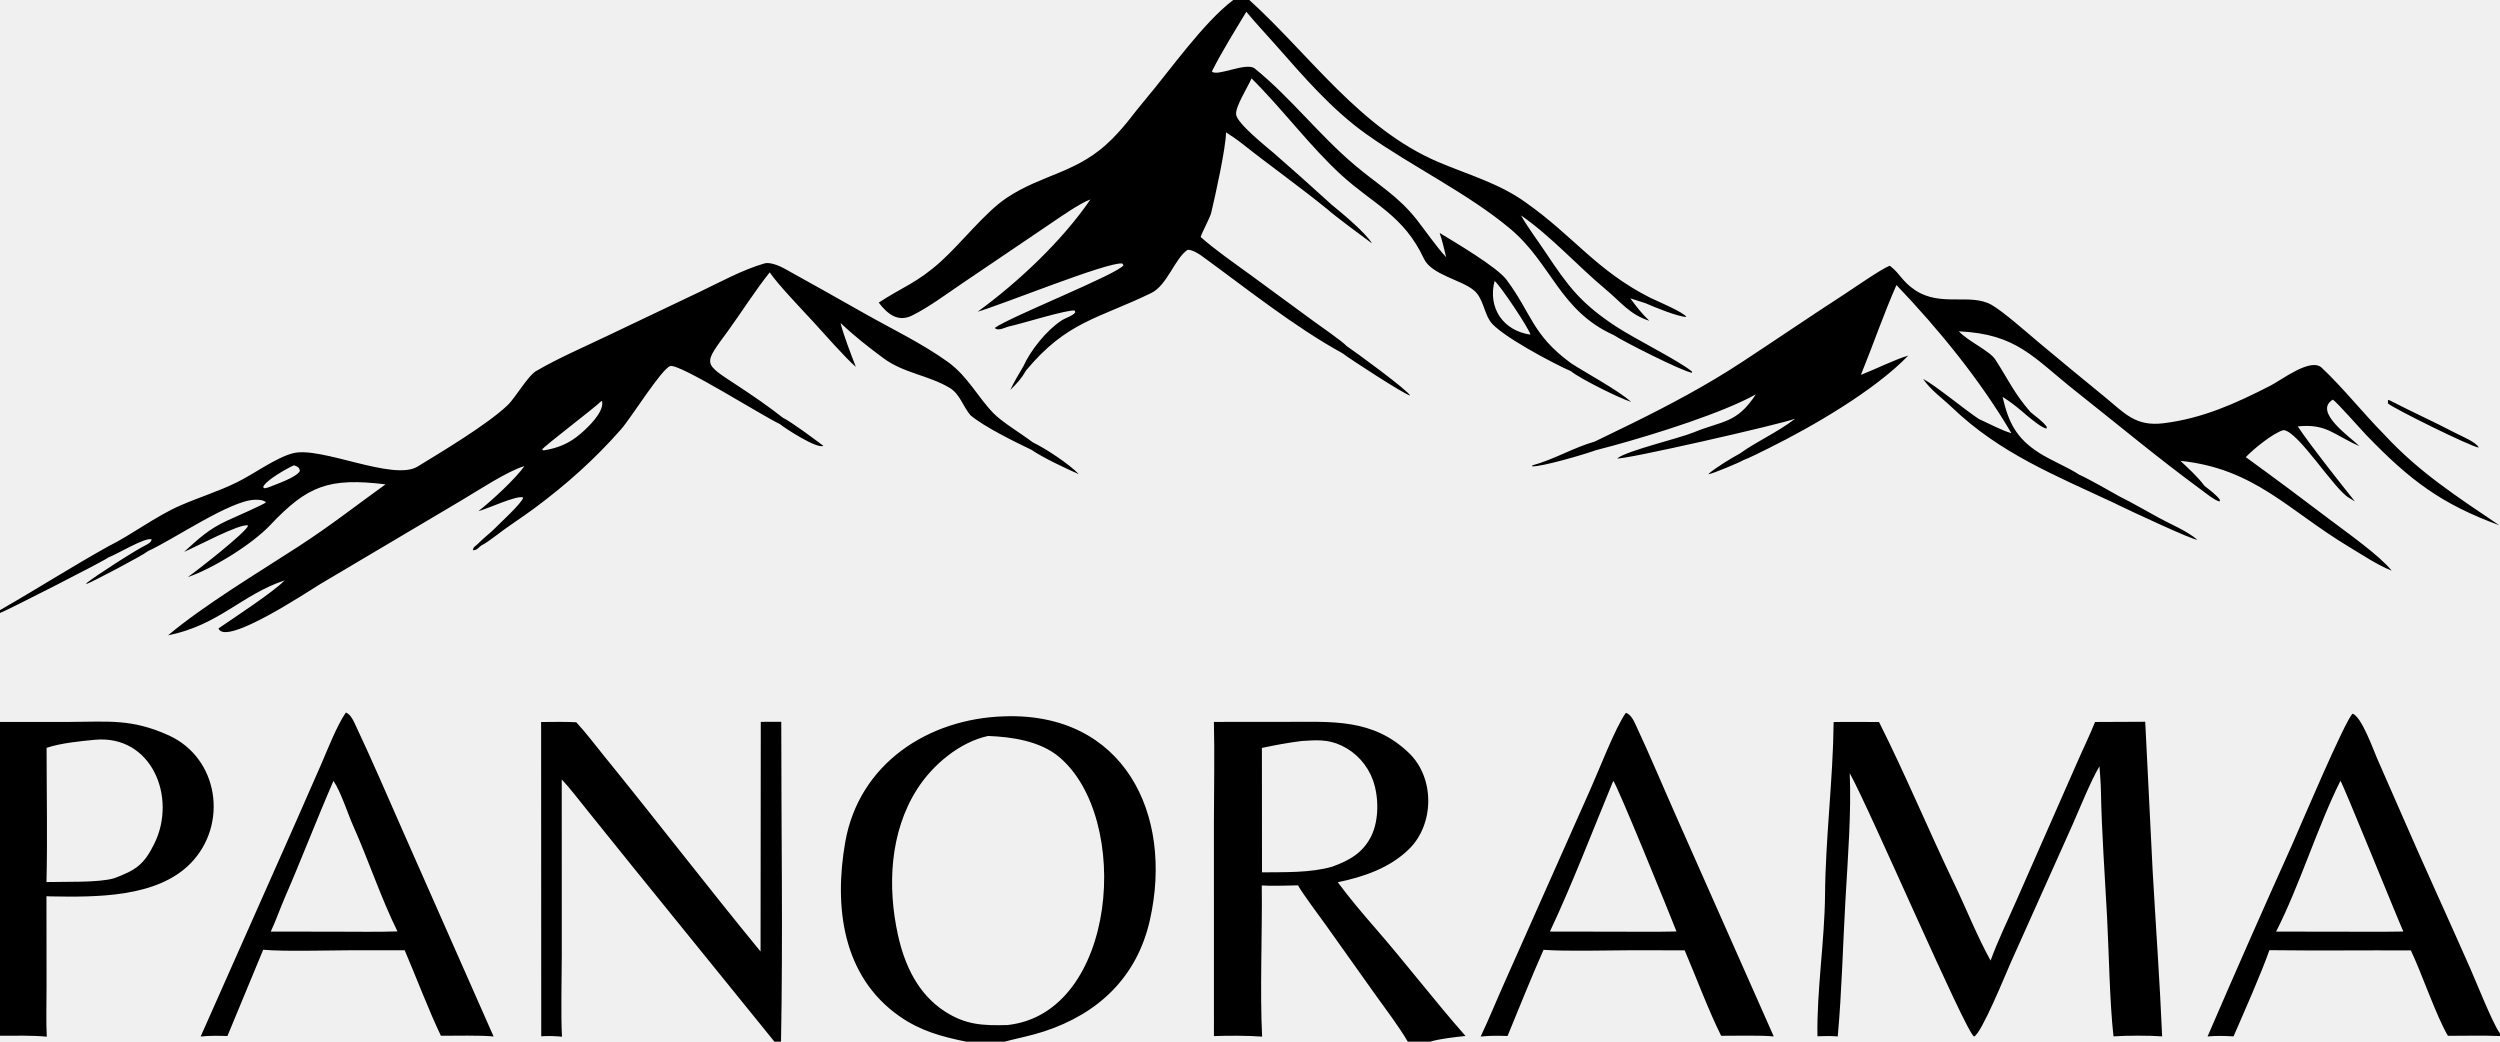
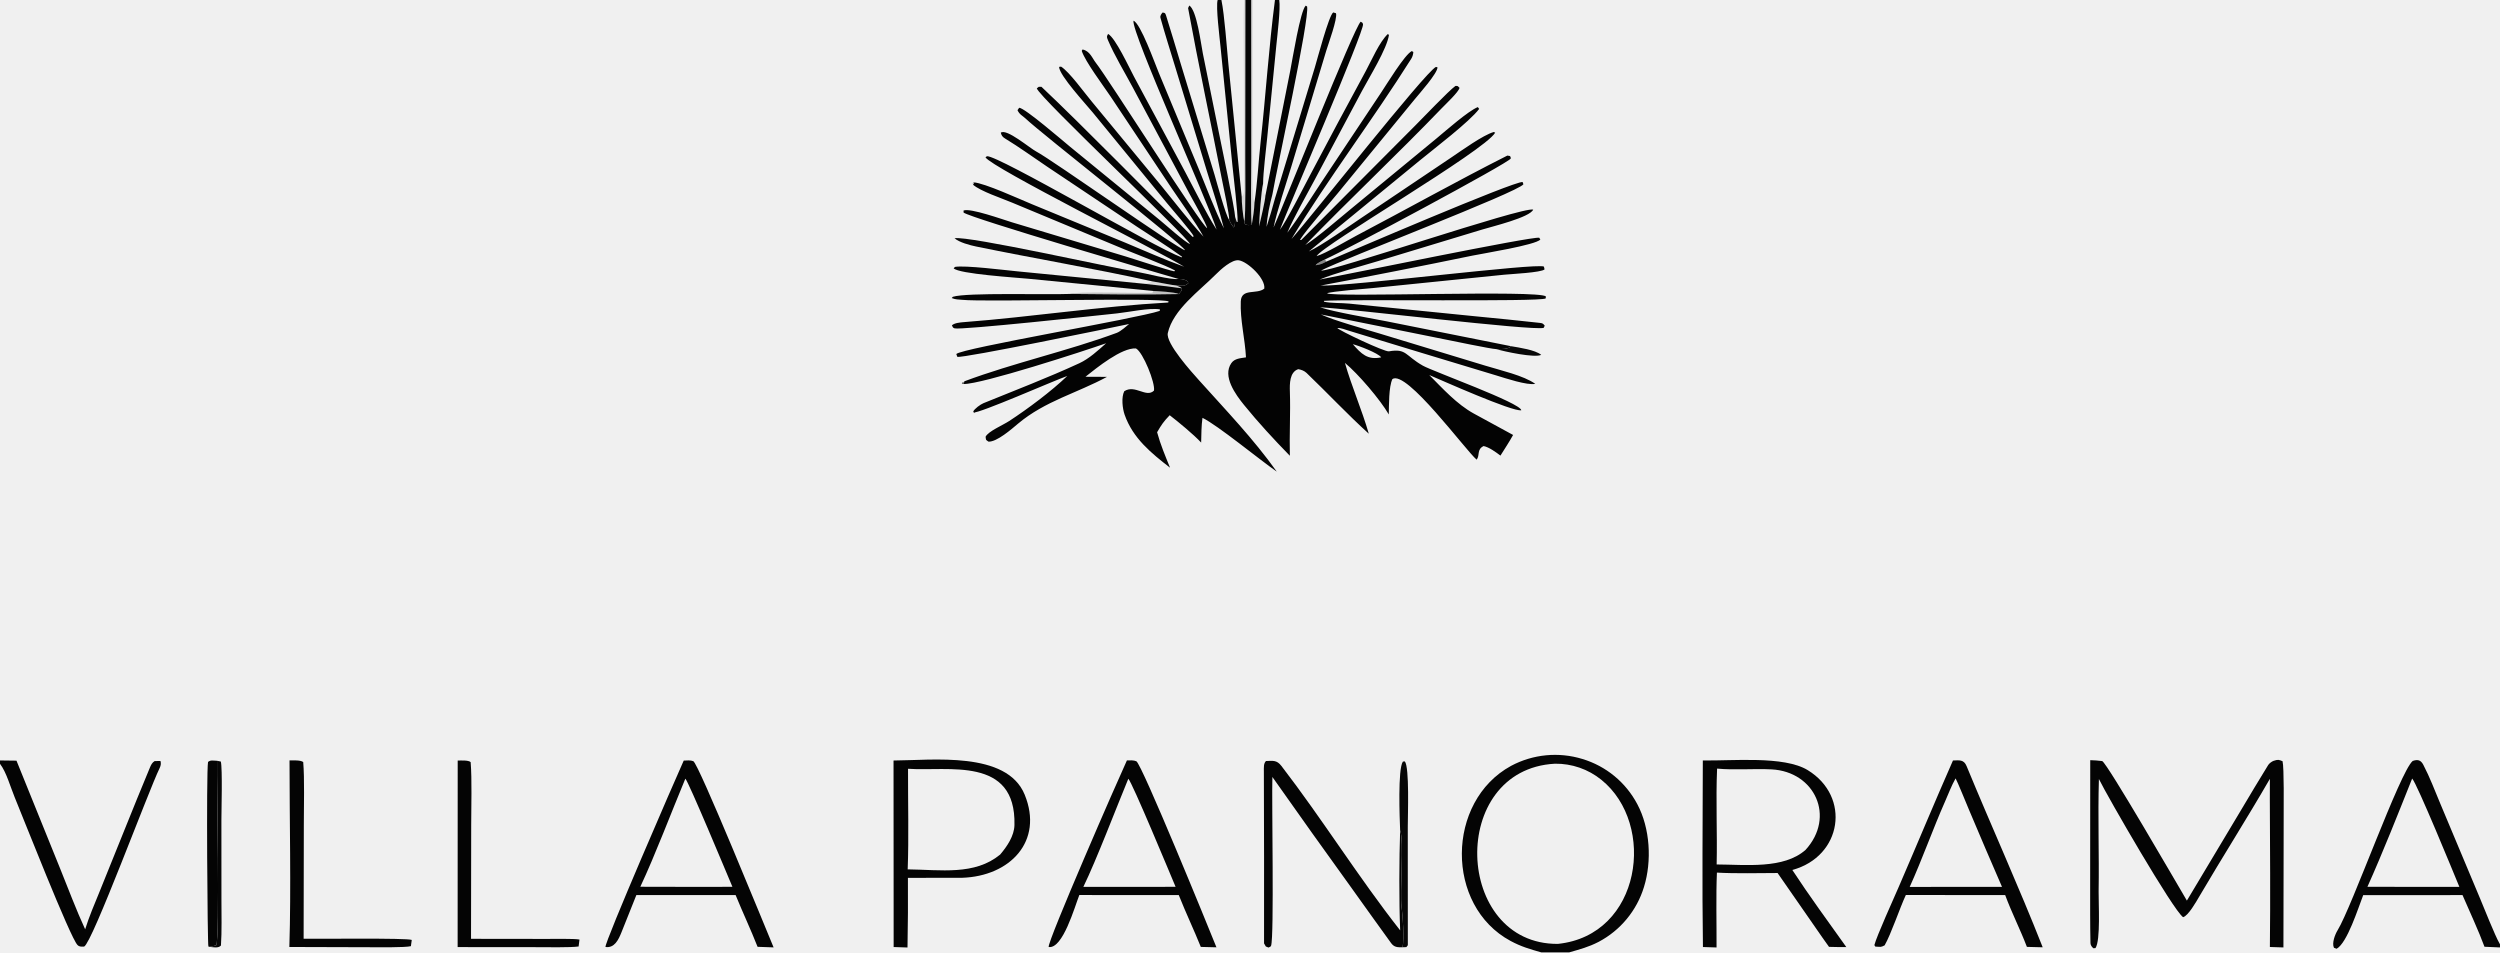
- <svg xmlns="http://www.w3.org/2000/svg" width="168" height="70" viewBox="0 0 168 70" fill="none">
-   <path d="M67.462 48.138C75.487 47.844 78.886 54.681 77.272 61.832C76.406 65.667 73.815 68.109 70.173 69.308C69.288 69.599 68.4 69.765 67.501 70H64.934C63.271 69.662 61.847 69.277 60.434 68.285C56.61 65.602 56.041 60.941 56.797 56.605C57.72 51.313 62.374 48.3 67.462 48.138ZM52.501 48.504C52.498 55.553 52.619 62.979 52.484 69.999H52.041L42.405 58.105L39.437 54.419C38.961 53.83 38.249 52.9 37.749 52.377L37.752 64.193C37.751 65.759 37.681 68.15 37.765 69.666C37.211 69.619 36.924 69.609 36.371 69.638L36.363 48.519C37.098 48.518 38.008 48.492 38.726 48.536C39.407 49.276 39.999 50.069 40.633 50.849C44.155 55.183 47.568 59.625 51.109 63.942L51.124 48.508L52.501 48.504ZM86.421 48.509C89.519 48.508 92.275 48.271 94.694 50.614C96.432 52.298 96.383 55.385 94.697 57.049C93.396 58.334 91.621 58.93 89.899 59.287C90.657 60.314 91.606 61.437 92.449 62.405C94.496 64.756 96.426 67.287 98.483 69.619C97.879 69.677 96.684 69.815 96.114 69.999H94.605C93.987 68.951 93.108 67.8 92.391 66.797L89.08 62.14C88.691 61.595 87.49 59.996 87.228 59.496C86.604 59.504 85.365 59.551 84.791 59.502C84.832 62.669 84.658 66.626 84.815 69.661C83.896 69.588 82.519 69.59 81.576 69.625L81.575 55.243C81.576 53.057 81.629 50.67 81.574 48.512L86.421 48.509ZM4.722 48.512C7.284 48.505 8.844 48.288 11.331 49.413C14.702 50.938 15.354 55.411 12.807 58.017C10.553 60.321 6.497 60.291 3.404 60.238C3.31 60.236 3.216 60.232 3.122 60.225L3.128 66.357C3.128 67.364 3.09 68.68 3.143 69.666C2.232 69.57 0.945 69.602 0 69.603V48.512H4.722ZM144.66 58.563C144.869 62.233 145.141 65.979 145.296 69.644C144.377 69.578 142.948 69.584 142.027 69.644C141.765 67.317 141.722 63.989 141.593 61.589C141.449 58.924 141.233 55.846 141.183 53.212C141.174 52.639 141.126 52.069 141.085 51.497C140.501 52.462 139.728 54.405 139.251 55.474L135.12 64.692C134.784 65.445 133.17 69.433 132.658 69.658C132.102 69.392 125.638 54.346 124.301 51.956C124.417 54.539 124.171 57.753 124.019 60.388C123.845 63.401 123.769 66.677 123.496 69.649C123.05 69.604 122.58 69.627 122.132 69.637C122.081 66.548 122.615 63.235 122.642 60.145C122.674 56.273 123.182 52.375 123.22 48.522C124.212 48.5 125.273 48.519 126.271 48.52C128.051 52.062 129.624 55.848 131.348 59.432C132.138 61.076 132.89 62.978 133.768 64.549C134.257 63.201 134.952 61.779 135.525 60.467L139.552 51.31C139.956 50.379 140.411 49.453 140.789 48.517L144.159 48.502L144.66 58.563ZM109.259 47.9C109.59 48.011 109.775 48.398 109.919 48.707C110.892 50.791 111.779 52.922 112.714 55.023L119.196 69.648C118.278 69.561 116.636 69.607 115.661 69.605C114.829 67.941 113.975 65.654 113.21 63.861L109.472 63.859C107.804 63.862 105.328 63.941 103.726 63.829C102.895 65.695 102.093 67.717 101.308 69.618C100.649 69.602 100.161 69.584 99.5 69.657C100.073 68.45 100.566 67.221 101.113 66.003L106.871 53.047C107.41 51.858 108.561 48.856 109.259 47.9ZM23.239 47.885C23.508 47.967 23.7 48.324 23.816 48.569C24.963 50.993 26.025 53.472 27.107 55.927L33.17 69.653C32.304 69.558 30.575 69.608 29.629 69.603C28.793 67.858 27.98 65.689 27.196 63.859H23.501C21.939 63.863 19.151 63.951 17.686 63.824L15.284 69.62C14.63 69.604 14.142 69.588 13.484 69.654L19.767 55.496L21.564 51.404C21.994 50.411 22.647 48.737 23.239 47.885ZM158.097 47.959C158.694 48.164 159.466 50.323 159.733 50.945L161.387 54.719C162.883 58.169 164.488 61.644 166.007 65.092C166.408 66.001 167.49 68.723 167.962 69.393L167.999 69.443V69.621C166.903 69.575 165.605 69.606 164.501 69.607C163.723 68.298 162.754 65.43 162.009 63.866C158.846 63.855 155.663 63.892 152.503 63.852C151.991 65.329 150.747 68.149 150.093 69.645C149.416 69.61 149.019 69.593 148.348 69.651C150.206 65.343 152.099 61.05 154.026 56.773C154.523 55.65 157.614 48.347 158.097 47.959ZM66.397 49.457C64.48 49.874 62.663 51.403 61.621 53.045C59.795 55.924 59.623 59.57 60.344 62.838C60.794 64.877 61.7 66.809 63.491 67.967C64.914 68.886 66.074 68.925 67.695 68.883C75.083 68.1 76.1 54.951 71.147 50.846C69.881 49.797 67.982 49.513 66.397 49.457ZM22.409 52.476C21.283 55.06 20.252 57.766 19.125 60.353C18.845 60.997 18.48 62.023 18.193 62.602L22.599 62.608C23.934 62.608 25.383 62.636 26.709 62.59C25.608 60.365 24.759 57.789 23.738 55.505C23.369 54.678 22.907 53.205 22.409 52.476ZM108.411 52.474C107.123 55.586 105.577 59.605 104.153 62.601L108.487 62.608C109.855 62.607 111.299 62.63 112.66 62.594C112.278 61.613 108.649 52.676 108.411 52.474ZM157.277 52.47C155.752 55.521 154.519 59.542 152.954 62.603L157.212 62.609C158.623 62.608 160.1 62.626 161.505 62.598C161.15 61.827 157.422 52.598 157.277 52.47ZM6.369 49.713C5.371 49.811 4.071 49.936 3.13 50.255C3.132 53.188 3.195 56.359 3.123 59.274C4.338 59.239 6.631 59.329 7.677 59.017C9.143 58.467 9.681 58.099 10.376 56.684C11.906 53.568 10.187 49.359 6.369 49.713ZM90.151 50.102C89.201 49.662 88.473 49.735 87.466 49.795C86.453 49.93 85.801 50.048 84.8 50.261L84.806 58.622C86.344 58.603 88.051 58.664 89.524 58.241C90.665 57.831 91.615 57.307 92.168 56.144C92.675 55.078 92.658 53.523 92.26 52.422C91.886 51.398 91.129 50.564 90.151 50.102ZM51.377 17.7C51.739 17.595 52.375 17.86 52.702 18.041C54.498 19.036 56.293 20.043 58.08 21.056C59.956 22.118 61.944 23.064 63.698 24.322C65.03 25.284 65.683 26.652 66.755 27.765C67.321 28.352 68.666 29.164 69.395 29.72L69.397 29.722C70.26 30.134 71.855 31.186 72.498 31.866C71.624 31.478 70.11 30.772 69.328 30.236C69.5 30.219 69.759 30.294 69.936 30.334C69.935 30.333 69.934 30.331 69.933 30.33C69.755 30.29 69.499 30.217 69.329 30.234C68.197 29.694 66.165 28.699 65.222 27.911C64.71 27.323 64.515 26.479 63.812 26.061C62.387 25.212 60.73 25.082 59.364 24.069C58.351 23.318 57.403 22.574 56.482 21.706C56.681 22.5 57.206 23.87 57.515 24.655C56.875 24.127 55.219 22.243 54.622 21.593C53.96 20.871 52.192 19.029 51.728 18.301C50.781 19.476 49.813 21.009 48.954 22.191C47.257 24.527 47.186 24.351 49.529 25.891C50.576 26.578 51.709 27.355 52.592 28.059V28.06C53.207 28.368 54.725 29.505 55.328 29.957C54.944 30.202 52.758 28.79 52.406 28.496C52.518 28.511 52.643 28.548 52.77 28.592C52.643 28.548 52.519 28.511 52.408 28.496C51.293 27.989 45.61 24.377 45.03 24.602C44.426 24.836 42.422 28.067 41.736 28.848C39.97 30.859 38.068 32.553 35.926 34.145C35.044 34.8 34.11 35.382 33.244 36.059L33.103 35.653C33.505 35.238 35.096 33.8 35.159 33.435C34.75 33.25 32.77 34.197 32.148 34.347C32.959 33.725 34.663 32.161 35.239 31.323C34.094 31.66 32.14 32.958 31.016 33.622L21.52 39.25C20.792 39.684 15.138 43.471 14.682 42.23C15.692 41.537 18.443 39.735 19.122 39.004C16.254 39.952 14.719 42.009 11.291 42.696C13.717 40.659 17.344 38.483 20.038 36.735C22.227 35.315 23.843 34.033 25.906 32.548C22.108 32.087 20.675 32.623 18.161 35.284C16.916 36.603 14.275 38.219 12.614 38.785C13.22 38.361 16.537 35.781 16.676 35.319C16.204 35.112 13.116 36.781 12.371 37.086C13.346 36.199 14.031 35.555 15.253 34.991C15.619 34.822 17.779 33.881 17.871 33.755C17.698 33.586 17.358 33.579 17.128 33.584C15.479 33.623 11.691 36.237 9.943 37.036L9.944 37.037C9.622 37.314 6.193 39.112 5.809 39.248L5.814 39.185C6.355 38.739 9.207 36.899 9.856 36.603V36.602C10.031 36.493 10.127 36.456 10.197 36.257C9.838 36.04 7.827 37.269 7.303 37.449C6.845 37.344 6.458 37.848 5.99 37.868L5.989 37.87C6.457 37.851 6.844 37.345 7.303 37.45C7.05 37.672 0.463 41.026 0 41.193V40.999C2.433 39.609 4.902 38.033 7.325 36.688L7.326 36.687C8.808 35.96 10.488 34.677 12.119 33.968C13.429 33.398 14.651 33.035 15.932 32.406C17.055 31.855 18.534 30.758 19.686 30.458C21.568 29.968 26.422 32.362 28.065 31.351C29.625 30.391 32.766 28.527 34.137 27.204C34.613 26.744 35.484 25.253 36.012 24.943C37.51 24.063 39.341 23.277 40.886 22.534L47.022 19.612C48.44 18.934 49.871 18.139 51.377 17.7ZM127.02 17.876C127.718 18.419 127.819 18.917 128.705 19.504C130.43 20.646 132.403 19.683 133.83 20.484C134.586 20.909 136.217 22.349 136.947 22.963C138.423 24.199 139.907 25.424 141.399 26.64C142.773 27.761 143.488 28.679 145.396 28.441C148.029 28.113 150.222 27.119 152.566 25.92C153.321 25.534 155.279 24.013 156.018 24.711C157.494 26.104 158.775 27.737 160.206 29.186C162.56 31.737 165.107 33.372 167.953 35.297C164.057 33.869 161.958 32.287 159.019 29.241C158.675 28.885 157.02 27.002 156.766 26.855C155.42 27.674 157.966 29.387 158.552 29.98C156.812 29.22 156.344 28.453 154.409 28.654C155.261 29.941 157.237 32.424 158.252 33.7C158.14 33.634 157.975 33.521 157.87 33.464C156.864 32.916 154.43 28.943 153.446 28.904C152.771 29.085 151.398 30.2 150.918 30.721C152.848 32.121 154.762 33.545 156.661 34.989C157.741 35.802 159.947 37.367 160.721 38.348C159.814 38.002 158.638 37.222 157.784 36.707C153.762 34.282 151.491 31.483 146.529 30.97C147.087 31.502 147.684 32.039 148.146 32.655L148.146 32.656C148.483 32.924 148.944 33.25 149.181 33.593L149.16 33.7C148.847 33.647 148.207 33.121 147.906 32.903C148.01 32.848 148.044 32.837 148.066 32.815C148.044 32.837 148.009 32.848 147.907 32.902C145.044 30.801 142.301 28.514 139.515 26.31C136.615 24.016 135.56 22.452 131.636 22.264C132.231 22.924 133.703 23.569 134.087 24.162C134.954 25.503 135.342 26.421 136.44 27.681L136.439 27.682C136.782 27.977 137.316 28.345 137.542 28.683L137.531 28.801C137.204 28.759 136.519 28.168 136.227 27.941L136.228 27.94L135.837 27.605C135.435 27.268 135.003 26.933 134.573 26.672C134.98 28.418 135.498 29.45 137.031 30.433C137.826 30.942 139.031 31.431 139.716 31.895C140.068 32.054 140.576 32.325 141.084 32.605L142.461 33.377L143.114 33.712C143.762 34.056 144.396 34.425 145.041 34.778C145.88 35.238 146.928 35.653 147.659 36.268C147.443 36.343 142.893 34.204 142.366 33.947C142.259 33.895 142.152 33.841 142.045 33.787C142.043 33.787 142.041 33.787 142.039 33.787C138.125 31.95 134.388 30.464 131.178 27.383C130.513 26.744 129.768 26.247 129.234 25.465C129.237 25.466 129.24 25.467 129.242 25.469C129.241 25.467 129.239 25.465 129.238 25.464C130.077 25.912 132.008 27.512 132.983 28.159C133.669 28.465 134.473 28.909 135.166 29.112C133.068 25.538 130.301 22.149 127.442 19.155C126.543 21.196 125.882 23.157 125.054 25.19C125.987 24.832 127.393 24.132 128.236 23.896C125.962 26.253 121.788 28.67 118.849 30.124C118.545 30.274 117.445 30.83 117.164 30.917C116.985 30.942 116.789 30.995 116.639 30.919L116.921 30.477C118.053 29.653 119.375 29.098 120.646 28.132C119.802 28.48 109 30.94 108.675 30.803C109.378 30.265 112.786 29.478 113.819 29.054C115.753 28.26 116.706 28.475 117.992 26.502C115.783 27.732 111.365 29.135 108.409 29.945L107.243 30.254C106.541 30.515 103.561 31.389 102.957 31.336L102.974 31.274C104.471 30.86 105.721 30.086 107.165 29.674L109.704 28.439C112.216 27.198 114.653 25.909 117.049 24.338C119.346 22.831 121.634 21.268 123.94 19.774C124.578 19.362 126.382 18.093 126.992 17.855L127.02 17.876ZM33.243 36.06C32.987 36.245 32.612 36.535 32.336 36.658L32.339 36.66C32.081 36.869 32.049 36.97 31.773 36.977C31.817 36.745 31.884 36.755 32.103 36.559L32.102 36.558C32.386 36.269 32.792 35.929 33.103 35.654L33.243 36.06ZM19.756 31.268C19.32 31.454 17.8 32.306 17.681 32.739L17.778 32.815L17.992 32.767C18.503 32.56 19.968 32.073 20.157 31.635C20.088 31.394 20.004 31.353 19.756 31.268ZM116.636 30.92C116.786 30.997 116.982 30.942 117.161 30.918C116.923 31.071 115.011 31.869 114.828 31.861L114.805 31.915L114.832 31.826C115.326 31.41 116.339 30.785 116.919 30.479L116.636 30.92ZM40.417 26.946C39.986 27.392 36.47 30.047 36.432 30.208L36.524 30.269C37.51 30.111 38.27 29.795 39.038 29.127C39.532 28.698 40.57 27.717 40.468 26.998L40.417 26.946ZM106.614 30.206L106.613 30.208C106.719 30.202 106.831 30.188 106.938 30.189C106.831 30.189 106.72 30.2 106.614 30.206ZM160.472 26.875C160.524 26.888 160.584 26.9 160.633 26.925C162.07 27.673 163.556 28.336 164.991 29.09C165.37 29.289 166.436 29.725 166.57 30.079C166.055 30.026 160.818 27.435 160.469 27.111L160.472 26.875ZM53.281 28.789C53.28 28.788 53.279 28.788 53.278 28.787C53.165 28.742 53.035 28.69 52.903 28.64C53.036 28.69 53.167 28.744 53.281 28.789ZM105.57 24.406C106.696 25.133 108.656 26.174 109.623 27.01C108.855 26.778 106.164 25.442 105.57 24.946C105.727 24.875 105.674 24.922 105.774 24.775L105.57 24.406ZM83.953 0C88.039 3.708 91.399 8.651 96.663 10.892C98.662 11.743 100.777 12.324 102.565 13.632C105.729 15.86 107.285 18.18 110.885 20.004V20.005C111.347 20.224 113.191 21.006 113.323 21.298C112.786 21.298 111.12 20.618 110.57 20.373C110.716 20.373 110.824 20.398 110.953 20.396C110.825 20.397 110.717 20.373 110.572 20.373L109.556 20.049C110.016 20.663 110.284 21.028 110.835 21.557C109.525 21.145 108.927 20.301 107.911 19.454C106.021 17.879 104.223 15.863 102.207 14.472C102.761 15.423 103.324 16.147 103.903 17.019C105.337 19.177 106.169 20.269 108.177 21.657L108.595 21.939C109.862 22.771 112.796 24.224 113.701 24.966L113.704 25.052C113.032 24.947 109.034 22.919 108.441 22.516C104.805 20.882 104.27 17.709 101.492 15.378C98.665 13.005 94.867 11.179 91.837 9.028C89.469 7.348 87.589 5.132 85.675 2.966C85.071 2.283 84.318 1.48 83.753 0.791C82.994 2.053 82.092 3.494 81.44 4.799C81.735 5.187 83.758 4.149 84.319 4.603C86.72 6.546 88.675 9.108 91.06 11.113C92.636 12.443 93.898 13.132 95.175 14.721C95.83 15.564 96.475 16.513 97.181 17.283C97.046 16.715 96.931 16.209 96.743 15.653C97.806 16.3 100.604 17.946 101.24 18.801C102.954 21.107 102.954 22.489 105.568 24.405L105.772 24.775C105.672 24.922 105.725 24.874 105.568 24.945C104.55 24.51 100.742 22.52 100.125 21.571C99.721 20.959 99.632 19.965 99.035 19.504C98.201 18.801 96.195 18.468 95.688 17.385C94.324 14.473 92.337 13.764 90.156 11.779C88.06 9.871 86.166 7.307 84.101 5.266C83.856 5.857 83.031 7.123 83.064 7.678C83.103 8.289 85.184 9.924 85.613 10.3C86.913 11.434 88.2 12.582 89.475 13.745C89.397 13.993 89.454 13.902 89.227 14.084C87.378 12.576 85.404 11.183 83.533 9.7C83.167 9.41 82.782 9.144 82.389 8.893C82.381 9.932 81.671 13.128 81.397 14.283C81.309 14.651 80.822 15.505 80.684 15.925C81.573 16.726 82.947 17.686 83.931 18.4L88.282 21.59C88.69 21.89 90.231 22.951 90.488 23.25V23.251C91.067 23.636 94.611 26.228 94.761 26.581C94.433 26.541 90.712 24.127 90.242 23.757C90.465 23.758 90.928 23.959 91.105 24.097L91.106 24.096C90.929 23.958 90.466 23.757 90.243 23.756C86.961 21.951 83.773 19.39 80.74 17.186C80.511 17.02 80.082 16.766 79.806 16.789C78.951 17.358 78.439 19.17 77.359 19.694C73.795 21.423 71.698 21.597 68.967 24.876L68.761 24.634C69.253 23.537 70.317 22.206 71.334 21.539C71.643 21.336 72.076 21.241 72.255 20.992L72.227 20.871C71.782 20.773 68.508 21.796 67.848 21.925C67.568 21.98 67.081 22.288 66.848 22.037C67.856 21.291 75.241 18.37 75.498 17.816L75.414 17.707C74.464 17.572 67.214 20.522 65.698 20.947C68.403 18.981 71.391 16.172 73.277 13.401C72.548 13.664 71.17 14.639 70.471 15.111L64.615 19.074C63.579 19.777 62.419 20.644 61.299 21.2C60.336 21.678 59.634 21.094 59.051 20.336C60.609 19.307 61.641 19.007 63.227 17.571C64.622 16.308 66.205 14.263 67.632 13.308C70.088 11.662 72.444 11.653 74.738 9.334C75.729 8.333 76.097 7.717 76.925 6.738C78.652 4.697 80.832 1.557 82.871 0H83.953ZM68.965 24.875C68.632 25.453 68.359 25.743 67.891 26.205C68.136 25.677 68.465 25.139 68.759 24.633L68.965 24.875ZM108.641 22.525C108.839 22.552 109.032 22.622 109.225 22.683C109.032 22.622 108.839 22.552 108.641 22.525ZM100.435 18.884C99.971 20.678 100.994 22.22 102.849 22.489C102.739 22.052 100.764 19.101 100.435 18.884ZM89.476 13.746C90.136 14.283 91.785 15.649 92.197 16.357C91.711 16.004 89.611 14.443 89.227 14.085C89.454 13.903 89.398 13.994 89.476 13.746Z" fill="black" />
+ <svg xmlns="http://www.w3.org/2000/svg" width="189" height="72" viewBox="0 0 189 72" fill="none">
+   <g clip-path="url(#clip0_725_36)">
+     <path d="M128.733 57.49C130.941 57.533 134.862 57.121 136.662 58.221C139.949 60.228 139.267 64.745 135.5 65.77C136.703 67.614 138.297 69.8 139.582 71.601C139.16 71.607 138.698 71.59 138.273 71.583L137.756 70.854L134.386 66C132.944 66.004 131.22 66.051 129.799 65.969C129.723 67.678 129.78 69.887 129.771 71.629L128.742 71.595C128.672 66.937 128.727 62.152 128.733 57.49ZM129.779 65.353C131.966 65.364 134.841 65.717 136.498 64.253C138.785 61.756 137.205 58.332 133.929 58.165C132.573 58.096 131.133 58.233 129.812 58.106C129.709 60.486 129.833 62.967 129.779 65.353Z" fill="black" fill-opacity="0.984" />
+     <path d="M67.551 57.495C70.462 57.483 76.108 56.76 77.465 60.074C78.911 63.605 76.349 66.243 72.737 66.361L68.639 66.366C68.651 68.121 68.641 69.876 68.607 71.631L67.56 71.596L67.551 57.495ZM68.621 65.724C71.128 65.753 73.681 66.193 75.611 64.606C76.133 63.991 76.674 63.199 76.693 62.373C76.817 57.135 71.663 58.334 68.647 58.119C68.638 60.483 68.713 63.397 68.621 65.724Z" fill="black" fill-opacity="0.984" />
+     <path d="M85.195 57.486C85.42 57.484 85.699 57.459 85.908 57.552C86.309 57.731 91.376 70.152 91.963 71.617L90.781 71.587C90.255 70.281 89.643 68.999 89.115 67.667L85.964 67.666L81.597 67.664C81.249 68.539 80.351 71.763 79.279 71.593C79.173 71.19 84.537 58.9 85.195 57.486ZM81.901 67.048L85.502 67.047L88.875 67.044C88.507 66.176 85.575 59.098 85.3 58.874C84.381 61.096 82.899 64.994 81.901 67.048Z" fill="black" fill-opacity="0.984" />
+     <path d="M147.644 57.493C148.118 57.48 148.463 57.405 148.673 57.914C150.555 62.478 152.622 67.026 154.428 71.616L153.233 71.584C152.742 70.287 152.088 69.013 151.592 67.668L148.439 67.666L144.082 67.661C143.622 68.647 142.96 70.637 142.477 71.469C142.161 71.634 142.181 71.575 141.776 71.564L141.703 71.449C141.867 70.788 143.214 67.814 143.548 67.041C144.92 63.873 146.252 60.648 147.644 57.493ZM144.374 67.051L147.885 67.048L151.351 67.046C150.508 65.111 149.677 63.17 148.858 61.224C148.71 60.875 147.959 59.03 147.842 58.845C147.521 59.418 147.316 59.982 147.052 60.579C146.115 62.699 145.327 64.944 144.374 67.051Z" fill="black" fill-opacity="0.984" />
+     <path d="M51.69 57.5C51.919 57.491 52.198 57.458 52.413 57.545C52.804 57.701 57.794 69.974 58.484 71.623L57.272 71.579C56.773 70.306 56.139 68.958 55.613 67.667L52.464 67.666L48.108 67.669C47.727 68.608 47.357 69.556 46.978 70.496C46.757 71.044 46.453 71.692 45.775 71.592C45.677 71.297 51.069 58.873 51.69 57.5ZM48.408 67.039L52.095 67.047L55.371 67.044C54.974 66.109 52.046 59.068 51.812 58.867C50.785 61.33 49.516 64.683 48.408 67.039Z" fill="black" fill-opacity="0.984" />
+     <path d="M158.022 57.469C158.357 57.479 158.595 57.494 158.927 57.537C159.331 57.737 164.587 66.831 165.328 68.086L169.417 61.252C170.09 60.128 170.784 58.946 171.48 57.83C171.552 57.714 171.754 57.564 171.882 57.521C172.224 57.407 172.272 57.429 172.561 57.548C172.682 58.03 172.646 61.063 172.646 61.807L172.627 71.627L171.603 71.592C171.647 67.907 171.615 64.123 171.599 60.433L171.603 58.879C169.874 61.873 168.004 64.813 166.253 67.796C166.033 68.172 165.439 69.226 165.043 69.339C164.302 68.839 159.327 60.224 158.677 58.894C158.592 61.719 158.702 64.576 158.656 67.4C158.642 68.232 158.816 71.108 158.417 71.676L158.267 71.69C158.147 71.604 158.042 71.45 158.039 71.302C158.007 69.851 158.018 68.374 158.016 66.924L158.022 57.469Z" fill="black" fill-opacity="0.984" />
+     <path d="M96.192 58.739C96.134 60.49 96.335 70.814 96.093 71.498C96.062 71.583 95.975 71.597 95.895 71.634L95.697 71.554C95.663 71.495 95.618 71.417 95.562 71.321C95.575 66.999 95.558 62.675 95.548 58.352C95.547 58.002 95.523 57.714 95.708 57.534C96.228 57.515 96.522 57.447 96.874 57.905C99.969 61.926 102.724 66.359 105.853 70.337C105.763 68.235 105.778 64.879 105.85 62.769C106.158 63.531 105.813 67.511 105.961 68.579C106.059 69.285 106.163 70.931 106.036 71.613C105.655 71.62 105.4 71.62 105.163 71.292C104.176 69.933 103.202 68.564 102.224 67.198C100.197 64.391 98.186 61.571 96.192 58.739Z" fill="black" fill-opacity="0.984" />
+     <path d="M21.888 57.487C22.19 57.49 22.696 57.451 22.923 57.609C23.03 58.873 22.969 60.992 22.969 62.349L22.954 70.968C23.914 70.99 30.793 70.9 31.129 71.059L31.064 71.531C30.622 71.641 28.555 71.612 27.982 71.611L21.875 71.592C22.015 67.181 21.887 61.968 21.888 57.487Z" fill="black" fill-opacity="0.984" />
+     <path d="M34.602 57.498C34.866 57.496 35.396 57.458 35.581 57.614C35.688 58.943 35.623 60.946 35.623 62.356L35.61 70.971C37.496 70.994 39.402 70.966 41.287 70.982C41.748 70.986 43.434 70.95 43.809 71.03L43.743 71.554C43.102 71.642 41.287 71.607 40.596 71.606L34.598 71.6L34.602 57.498Z" fill="black" fill-opacity="0.984" />
+     <path d="M15.841 71.581L15.755 71.555C15.685 71.429 15.587 58.385 15.728 57.603C15.929 57.441 16.1 57.506 16.411 57.515L16.41 57.572C16.387 59.021 16.623 70.908 16.35 71.465C16.16 71.523 16.032 71.546 15.841 71.581Z" fill="black" fill-opacity="0.984" />
+     <path d="M105.85 62.769C105.814 61.885 105.666 58.126 106.059 57.575L106.206 57.562C106.564 58.007 106.428 61.652 106.428 62.526L106.432 71.459L106.318 71.602L106.036 71.613C106.163 70.931 106.059 69.285 105.961 68.579C105.814 67.511 106.159 63.531 105.85 62.769Z" fill="black" fill-opacity="0.969" />
+     <path d="M16.41 57.515L16.694 57.573C16.827 58.08 16.738 61.334 16.738 62.025L16.741 68.009C16.741 69.067 16.777 70.447 16.704 71.479C16.513 71.704 16.122 71.612 15.84 71.581C16.031 71.546 16.159 71.524 16.349 71.465C16.622 70.908 16.386 59.021 16.409 57.572L16.41 57.515Z" fill="black" fill-opacity="0.973" />
+     <path d="M92.055 0H92.339C92.577 1.152 92.742 3.602 92.87 4.87L93.874 14.89C93.866 15.251 93.965 16.396 94.074 16.733L94.11 16.936C94.278 17.048 94.425 17.013 94.635 17.001C94.722 16.448 94.826 15.868 94.838 15.311C95.055 13.884 95.144 12.182 95.303 10.729C95.693 7.184 95.926 3.529 96.387 0H96.711C96.819 0.637 96.563 2.701 96.488 3.455L95.802 10.395C95.717 11.271 95.493 13.051 95.49 13.877C95.348 14.443 95.196 16.482 95.188 17.121C95.281 16.709 95.658 15.138 95.664 14.791L97.545 5.333C97.709 4.508 98.302 0.803 98.712 0.427L98.817 0.491C99.016 1.428 96.537 12.685 96.194 14.695C95.99 15.447 95.794 16.371 95.752 17.149C95.988 16.42 96.206 15.686 96.406 14.946L99.404 5.091C99.571 4.54 100.467 1.135 100.794 0.939L101.001 1.002C101.125 1.408 100.424 3.309 100.261 3.847L97.63 12.574C97.252 13.826 96.524 15.987 96.281 17.199C97.018 15.579 102.39 2.005 102.869 1.64C102.981 1.706 103.009 1.701 103.044 1.834C103.16 2.285 97.397 15.698 96.758 17.373C97.249 16.74 98.576 14.121 99.016 13.29C100.411 10.64 101.824 8 103.254 5.369C103.681 4.582 104.299 3.14 104.929 2.566L105.003 2.652C104.849 3.7 103.53 5.817 102.958 6.89L99.344 13.677C98.732 14.829 97.813 16.429 97.319 17.594C98.17 16.469 99.107 14.971 99.898 13.779L104.393 7.03C104.821 6.395 106.189 4.131 106.732 3.861L106.848 3.931C106.838 4.104 106.784 4.292 106.693 4.438C103.828 8.992 100.41 13.49 97.635 18.068C99.085 16.458 107.727 5.467 108.556 5.059L108.673 5.087C108.695 5.523 107.288 7.093 106.947 7.512L101.12 14.626C100.407 15.493 98.823 17.29 98.273 18.132L98.375 18.142L106.991 9.492C107.536 8.951 109.536 6.845 110.03 6.498C110.244 6.504 110.161 6.473 110.34 6.64C110.271 6.961 109.3 7.864 108.993 8.185C105.623 11.69 102.058 15.034 98.676 18.527C99.546 17.996 101.325 16.457 102.193 15.743L108.608 10.459C109.29 9.895 110.994 8.386 111.725 8.096L111.824 8.234C111.112 9.191 108.421 11.239 107.33 12.135L98.947 19.011C99.832 18.614 102.065 17.048 102.941 16.458L109.749 11.884C110.526 11.365 112.106 10.216 112.93 9.979L113.035 10.032C112.227 11.421 99.985 18.524 99.534 19.363C100.237 19.154 101.733 18.242 102.596 17.788C106.358 15.809 110.157 13.681 113.957 11.761C114.037 11.775 114.104 11.787 114.159 11.796C114.179 11.848 114.233 11.934 114.211 11.985C114.075 12.316 101.572 19.005 100.179 19.605C99.994 19.7 99.539 19.896 99.462 20.053C99.838 19.99 99.916 19.958 100.257 19.784C101.915 19.074 114.47 13.685 115.109 13.76L115.17 13.932C114.747 14.54 101.526 19.585 99.876 20.45C100.406 20.64 115.093 15.607 115.911 15.846C115.665 16.434 112.811 17.123 112.049 17.355L104.2 19.734C102.957 20.108 100.915 20.654 99.759 21.136C101.531 20.805 115.891 17.839 116.366 17.974L116.449 18.108C116.108 18.523 112.064 19.17 111.318 19.325C107.497 20.113 103.669 20.868 99.834 21.59C102.014 21.657 116.143 19.868 116.719 20.153L116.769 20.365C116.53 20.606 114.24 20.715 113.727 20.767L103.78 21.778C103.278 21.827 100.63 22.026 100.323 22.174C100.842 22.5 116.354 21.903 116.871 22.412L116.853 22.562C116.4 22.833 101.989 22.606 100.087 22.744L100.103 22.813C100.638 22.929 101.399 22.893 102.008 22.954L111.532 23.911C113.13 24.069 114.789 24.225 116.387 24.408C116.645 24.438 116.645 24.46 116.782 24.619L116.703 24.786C115.914 25.03 101.843 23.319 99.796 23.232C100.838 23.583 103.591 24.05 104.811 24.289L114.251 26.175C113.969 26.422 113.522 26.382 113.132 26.396C112.725 26.383 109.712 25.752 109.118 25.634L99.855 23.77C100.834 24.224 103.182 24.878 104.293 25.214L112.305 27.649C113.412 27.989 115.205 28.396 116.067 29.02C115.455 29.148 113.796 28.589 113.13 28.387C109.415 27.259 105.687 26.145 101.975 25.003C101.707 24.92 101.372 24.782 101.101 24.796C101.198 24.972 104.685 26.618 105.001 26.562C106.343 26.326 106.219 26.881 107.571 27.646C108.326 28.074 114.966 30.461 115.01 31.016C114.353 31.145 108.971 28.744 108.05 28.351C109.077 29.381 110.136 30.559 111.417 31.263C112.405 31.806 113.399 32.343 114.39 32.883C114.124 33.374 113.734 33.961 113.433 34.444C113.102 34.189 112.563 33.8 112.16 33.722C111.627 33.981 111.898 34.42 111.634 34.751C110.798 34.045 106.323 27.928 105.266 28.657C104.987 29.237 105.009 30.645 104.992 31.332C104.342 30.204 102.669 28.254 101.677 27.434C102.17 29.179 102.959 30.981 103.481 32.789C101.842 31.302 100.368 29.721 98.775 28.194C98.61 28.036 98.369 27.943 98.146 27.91C97.492 28.129 97.495 29.015 97.515 29.614C97.569 31.214 97.471 32.865 97.513 34.456C96.321 33.236 95.121 31.938 94.052 30.619C93.413 29.833 92.396 28.445 93.091 27.45C93.341 27.092 93.791 27.084 94.196 27.016C94.125 25.616 93.742 24.167 93.803 22.785C93.85 21.762 95.003 22.285 95.58 21.821C95.694 21.08 94.351 19.794 93.663 19.68C93.137 19.593 92.28 20.374 91.9 20.76C90.681 21.987 88.683 23.408 88.286 25.178C88.113 25.95 90.116 28.158 90.643 28.745C92.66 30.993 94.771 33.19 96.524 35.656C95.164 34.708 92.075 32.162 90.907 31.588C90.823 32.187 90.822 32.849 90.807 33.458C90.237 32.845 89.096 31.905 88.429 31.391C87.971 31.867 87.806 32.11 87.477 32.677C87.736 33.626 88.087 34.448 88.455 35.358C87.038 34.259 85.644 33.133 85.022 31.352C84.856 30.879 84.762 30.033 84.994 29.578C85.802 29.043 86.661 30.106 87.24 29.53C87.352 28.961 86.413 26.62 85.877 26.341C84.79 26.278 82.921 27.801 82.059 28.483L83.688 28.491C81.475 29.697 79.001 30.316 76.964 32.029C76.469 32.445 75.357 33.421 74.728 33.388C74.498 33.216 74.557 33.314 74.51 33.019C74.711 32.606 75.803 32.15 76.296 31.828C77.704 30.909 79.49 29.574 80.688 28.423C79.715 28.756 73.987 31.29 73.559 31.189L73.697 31.231L73.574 31.116C73.672 30.897 74.124 30.573 74.352 30.48C76.771 29.492 79.229 28.555 81.602 27.459C82.341 27.117 83.015 26.49 83.623 25.951C81.915 26.553 74.202 29.055 72.856 29.031L72.828 28.868L72.711 28.984L72.86 29.02C72.872 28.966 72.887 28.901 72.904 28.827C76.65 27.427 80.684 26.547 84.437 25.161C84.712 25.059 85.198 24.634 85.361 24.494C84.14 24.753 72.836 27.092 72.375 26.977L72.296 26.766C72.634 26.336 85.982 24.081 87.674 23.504L87.692 23.389C86.884 23.256 85.328 23.599 84.452 23.692C83.088 23.837 72.605 24.97 72.164 24.823C72.026 24.776 72.028 24.724 71.964 24.6C72.132 24.416 72.608 24.373 72.857 24.354C77.982 23.962 83.194 23.155 88.316 22.87L88.35 22.793C87.902 22.476 74.417 22.848 72.733 22.666C72.471 22.638 72.253 22.656 71.949 22.533L72.036 22.437C73.083 22.102 79.196 22.294 80.864 22.221C83.524 22.252 86.489 22.289 89.143 22.231C89.223 22.028 89.343 22.068 89.355 21.796C89.279 21.714 89.038 21.631 88.92 21.58C89.361 21.596 89.543 21.673 89.832 21.418L89.799 21.273C89.51 21.103 89.426 21.107 89.086 21.087C87.448 20.615 73.423 16.503 72.848 16.071L72.842 15.917C73.344 15.705 75.802 16.594 76.504 16.806L85.13 19.398C85.791 19.597 88.272 20.423 88.777 20.512L88.835 20.45C88.059 20.028 85.928 19.234 84.996 18.847L76.531 15.325C75.713 14.98 74.153 14.469 73.564 13.968L73.659 13.781L73.507 13.877L73.603 13.785C74.436 13.839 77.053 15.043 78.011 15.437L85.052 18.338C86.495 18.938 88.07 19.646 89.525 20.166C87.581 18.971 74.944 12.657 74.502 11.894L74.614 11.81C75.442 11.722 87.332 18.734 89.332 19.456L89.369 19.413C88.306 18.634 87.107 17.907 86 17.169L79.167 12.6C78.108 11.888 77.069 11.131 75.978 10.467C75.78 10.347 75.715 10.243 75.659 10.031C76.105 9.696 77.847 11.2 78.347 11.459C79.461 12.035 89.161 18.898 89.588 18.916C89.438 18.476 78.683 10.065 77.527 8.955C77.323 8.76 77.074 8.665 76.923 8.33L77.05 8.146C77.482 8.161 80.388 10.678 80.891 11.088L87.639 16.602C88.038 16.929 89.639 18.359 89.962 18.448C89.857 17.978 78.548 7.337 78.382 6.68L78.533 6.561C78.589 6.561 78.656 6.561 78.732 6.561C81.687 9.334 87.572 15.333 90.161 17.909L90.25 17.868C90.114 17.556 88.559 15.761 88.207 15.336L82.618 8.511C82.106 7.885 80.078 5.698 80.067 5.056L80.217 5.037C80.839 5.427 81.981 7.012 82.524 7.661L87.8 14.053C88.817 15.299 89.91 16.721 90.985 17.89C90.386 16.792 89.24 15.226 88.514 14.137L83.958 7.292C83.413 6.482 82.028 4.633 81.78 3.848L81.839 3.741C82.393 3.845 82.583 4.413 82.834 4.732C83.787 5.939 90.807 17.043 91.264 17.256C91.214 16.939 90.131 15.029 89.893 14.59L85.643 6.62C85.024 5.459 84.269 4.228 83.76 3.031C83.648 2.768 83.674 2.758 83.771 2.563C84.334 2.872 85.366 5.115 85.719 5.773L89.611 13.024C90.329 14.372 91.176 16.108 91.974 17.357C91.323 15.261 85.522 2.436 85.69 1.566C86.221 1.744 87.308 4.792 87.604 5.504L90.61 12.733C91.202 14.173 91.848 15.899 92.527 17.264C92.184 15.886 91.628 14.21 91.209 12.832L88.847 5.063C88.497 3.913 88.054 2.522 87.731 1.349C87.687 1.19 87.804 1.052 87.89 0.946C88.05 0.98 88.083 0.95 88.15 1.16C88.534 2.363 88.904 3.645 89.271 4.847L91.815 13.194C91.997 13.808 92.658 16.28 92.928 16.63C93.05 16.898 93.087 16.958 93.267 17.193C93.402 17.046 93.367 16.647 93.376 16.401L93.498 16.774L93.564 16.785C93.583 16.016 93.258 13.382 93.172 12.52L92.271 3.528C92.203 2.843 91.906 0.492 92.055 0ZM104.419 27.015C104.19 26.69 102.663 26.111 102.273 26.022C102.906 26.744 103.389 27.238 104.419 27.015Z" fill="black" fill-opacity="0.988" />
+     <path d="M116.521 72C115.656 71.753 114.999 71.566 114.198 71.135C109.248 68.472 109.317 60.586 114.233 57.902C115.891 57.015 117.833 56.827 119.63 57.379C121.417 57.916 122.913 59.148 123.783 60.8C124.75 62.615 124.891 65.102 124.285 67.054C123.741 68.84 122.506 70.334 120.856 71.205C120.088 71.602 119.45 71.761 118.631 72H116.521ZM117.774 71.358C124.097 70.706 125.243 62.312 121.059 58.95C120.068 58.148 118.827 57.719 117.553 57.736C109.441 58.175 109.934 71.41 117.774 71.358Z" fill="black" fill-opacity="0.984" />
+     <path d="M178.658 67.673C178.271 68.667 177.458 71.268 176.651 71.727L176.447 71.651C176.274 71.295 176.536 70.631 176.722 70.329C177.805 68.567 181.425 58.362 182.399 57.529C182.758 57.404 183.004 57.438 183.202 57.818C183.694 58.757 184.076 59.778 184.488 60.759L187.478 67.889C187.767 68.576 188.635 70.766 188.962 71.322L188.999 71.383V71.626L187.827 71.575C187.398 70.4 186.673 68.847 186.166 67.669L178.658 67.673ZM178.978 67.04L182.585 67.048L185.928 67.048C185.533 66.091 182.727 59.235 182.359 58.858C181.333 61.43 180.107 64.532 178.978 67.04Z" fill="black" fill-opacity="0.984" />
+     <path d="M0 57.49L1.246 57.506L4.549 65.671C5.129 67.104 5.795 68.874 6.438 70.256C6.734 69.302 7.143 68.351 7.521 67.425C8.797 64.297 10.031 61.15 11.332 58.033C11.413 57.838 11.503 57.645 11.691 57.538L12.132 57.529C12.192 57.731 12.152 57.897 12.06 58.086C11.243 59.748 6.988 71.251 6.363 71.56C6.152 71.559 6.021 71.6 5.859 71.442C5.316 70.912 1.703 61.704 1.107 60.267C0.799 59.524 0.478 58.36 0 57.743V57.49Z" fill="black" fill-opacity="0.984" />
+     <path d="M87.101 21.269C82.711 20.299 78.203 19.541 73.794 18.636C73.331 18.541 72.516 18.326 72.164 18.011C73.213 17.812 84.077 20.256 85.948 20.55C86.589 20.651 88.516 21.179 89.087 21.087C89.426 21.107 89.51 21.103 89.799 21.273L89.832 21.418C89.543 21.673 89.361 21.596 88.92 21.58C88.806 21.595 87.397 21.308 87.101 21.269Z" fill="black" fill-opacity="0.98" />
+     <path d="M87.185 21.996L77.76 21.075C76.84 20.985 72.492 20.711 72.098 20.286L72.196 20.178C72.943 20.042 75.935 20.419 76.909 20.513L86.373 21.44C87.369 21.542 88.364 21.661 89.356 21.796C89.343 22.068 89.224 22.028 89.144 22.231C88.737 22.07 87.671 22.028 87.185 21.996Z" fill="black" fill-opacity="0.984" />
+     <path d="M92.928 16.63C92.955 16.263 92.514 14.268 92.35 13.429C91.524 9.2 90.597 4.86 89.82 0.611C89.857 0.532 89.888 0.467 89.912 0.416C90.482 0.787 90.783 3.276 90.936 4.045L92.136 9.969C92.295 10.756 93.36 15.832 93.377 16.402C93.368 16.647 93.403 17.046 93.268 17.193C93.088 16.958 93.051 16.898 92.928 16.63Z" fill="black" fill-opacity="0.976" />
+     <path d="M94.153 0H94.591L94.595 11.847C94.594 12.525 94.537 16.551 94.635 17.001C94.425 17.013 94.278 17.048 94.11 16.936L94.074 16.733C94.19 16.353 94.144 12.416 94.143 11.728L94.153 0Z" fill="black" fill-opacity="0.976" />
+     <path d="M94.591 0H94.704L94.696 10.005C94.697 10.772 94.604 15.026 94.839 15.311C94.827 15.868 94.722 16.448 94.636 17.001C94.538 16.551 94.594 12.525 94.595 11.847L94.591 0Z" fill="black" fill-opacity="0.102" />
+     <path d="M94.053 0H94.154L94.145 11.728C94.146 12.416 94.191 16.353 94.076 16.733C93.967 16.396 93.868 15.251 93.875 14.89C93.979 14.766 94.052 14.626 94.05 14.462C94.039 11.468 94.029 8.473 94.034 5.479C94.037 3.67 93.979 1.803 94.053 0Z" fill="black" fill-opacity="0.106" />
+     <path d="M114.252 26.175C114.86 26.281 116.053 26.447 116.516 26.827C116.05 27.076 113.701 26.575 113.133 26.396C113.523 26.382 113.97 26.422 114.252 26.175Z" fill="black" fill-opacity="0.965" />
+     <path d="M87.188 21.996C87.673 22.029 88.74 22.07 89.146 22.231C86.492 22.289 83.527 22.252 80.867 22.221C81.158 22.012 86.279 22.19 87.122 22.13L87.188 21.996Z" fill="black" fill-opacity="0.204" />
+     <path d="M95.489 13.877C95.631 14.499 95.361 14.347 95.664 14.791C95.657 15.138 95.281 16.709 95.188 17.121C95.196 16.482 95.348 14.443 95.489 13.877Z" fill="black" fill-opacity="0.059" />
+     <path d="M87.104 21.269C87.4 21.308 88.808 21.595 88.922 21.58C89.041 21.63 89.281 21.714 89.358 21.796C88.366 21.661 87.371 21.542 86.375 21.44C86.685 21.416 86.837 21.424 87.104 21.269Z" fill="black" fill-opacity="0.098" />
+     <path d="M95.754 17.149C95.796 16.371 95.992 15.447 96.196 14.695L96.408 14.946C96.208 15.685 95.99 16.42 95.754 17.149Z" fill="black" fill-opacity="0.039" />
+     <path d="M100.26 19.784C99.92 19.958 99.841 19.99 99.465 20.053C99.542 19.897 99.997 19.7 100.182 19.605L100.26 19.784Z" fill="black" fill-opacity="0.439" />
+   </g>
+   <defs>
+     <clipPath id="clip0_725_36">
+       <rect width="189" height="72" fill="white" />
+     </clipPath>
+   </defs>
</svg>
